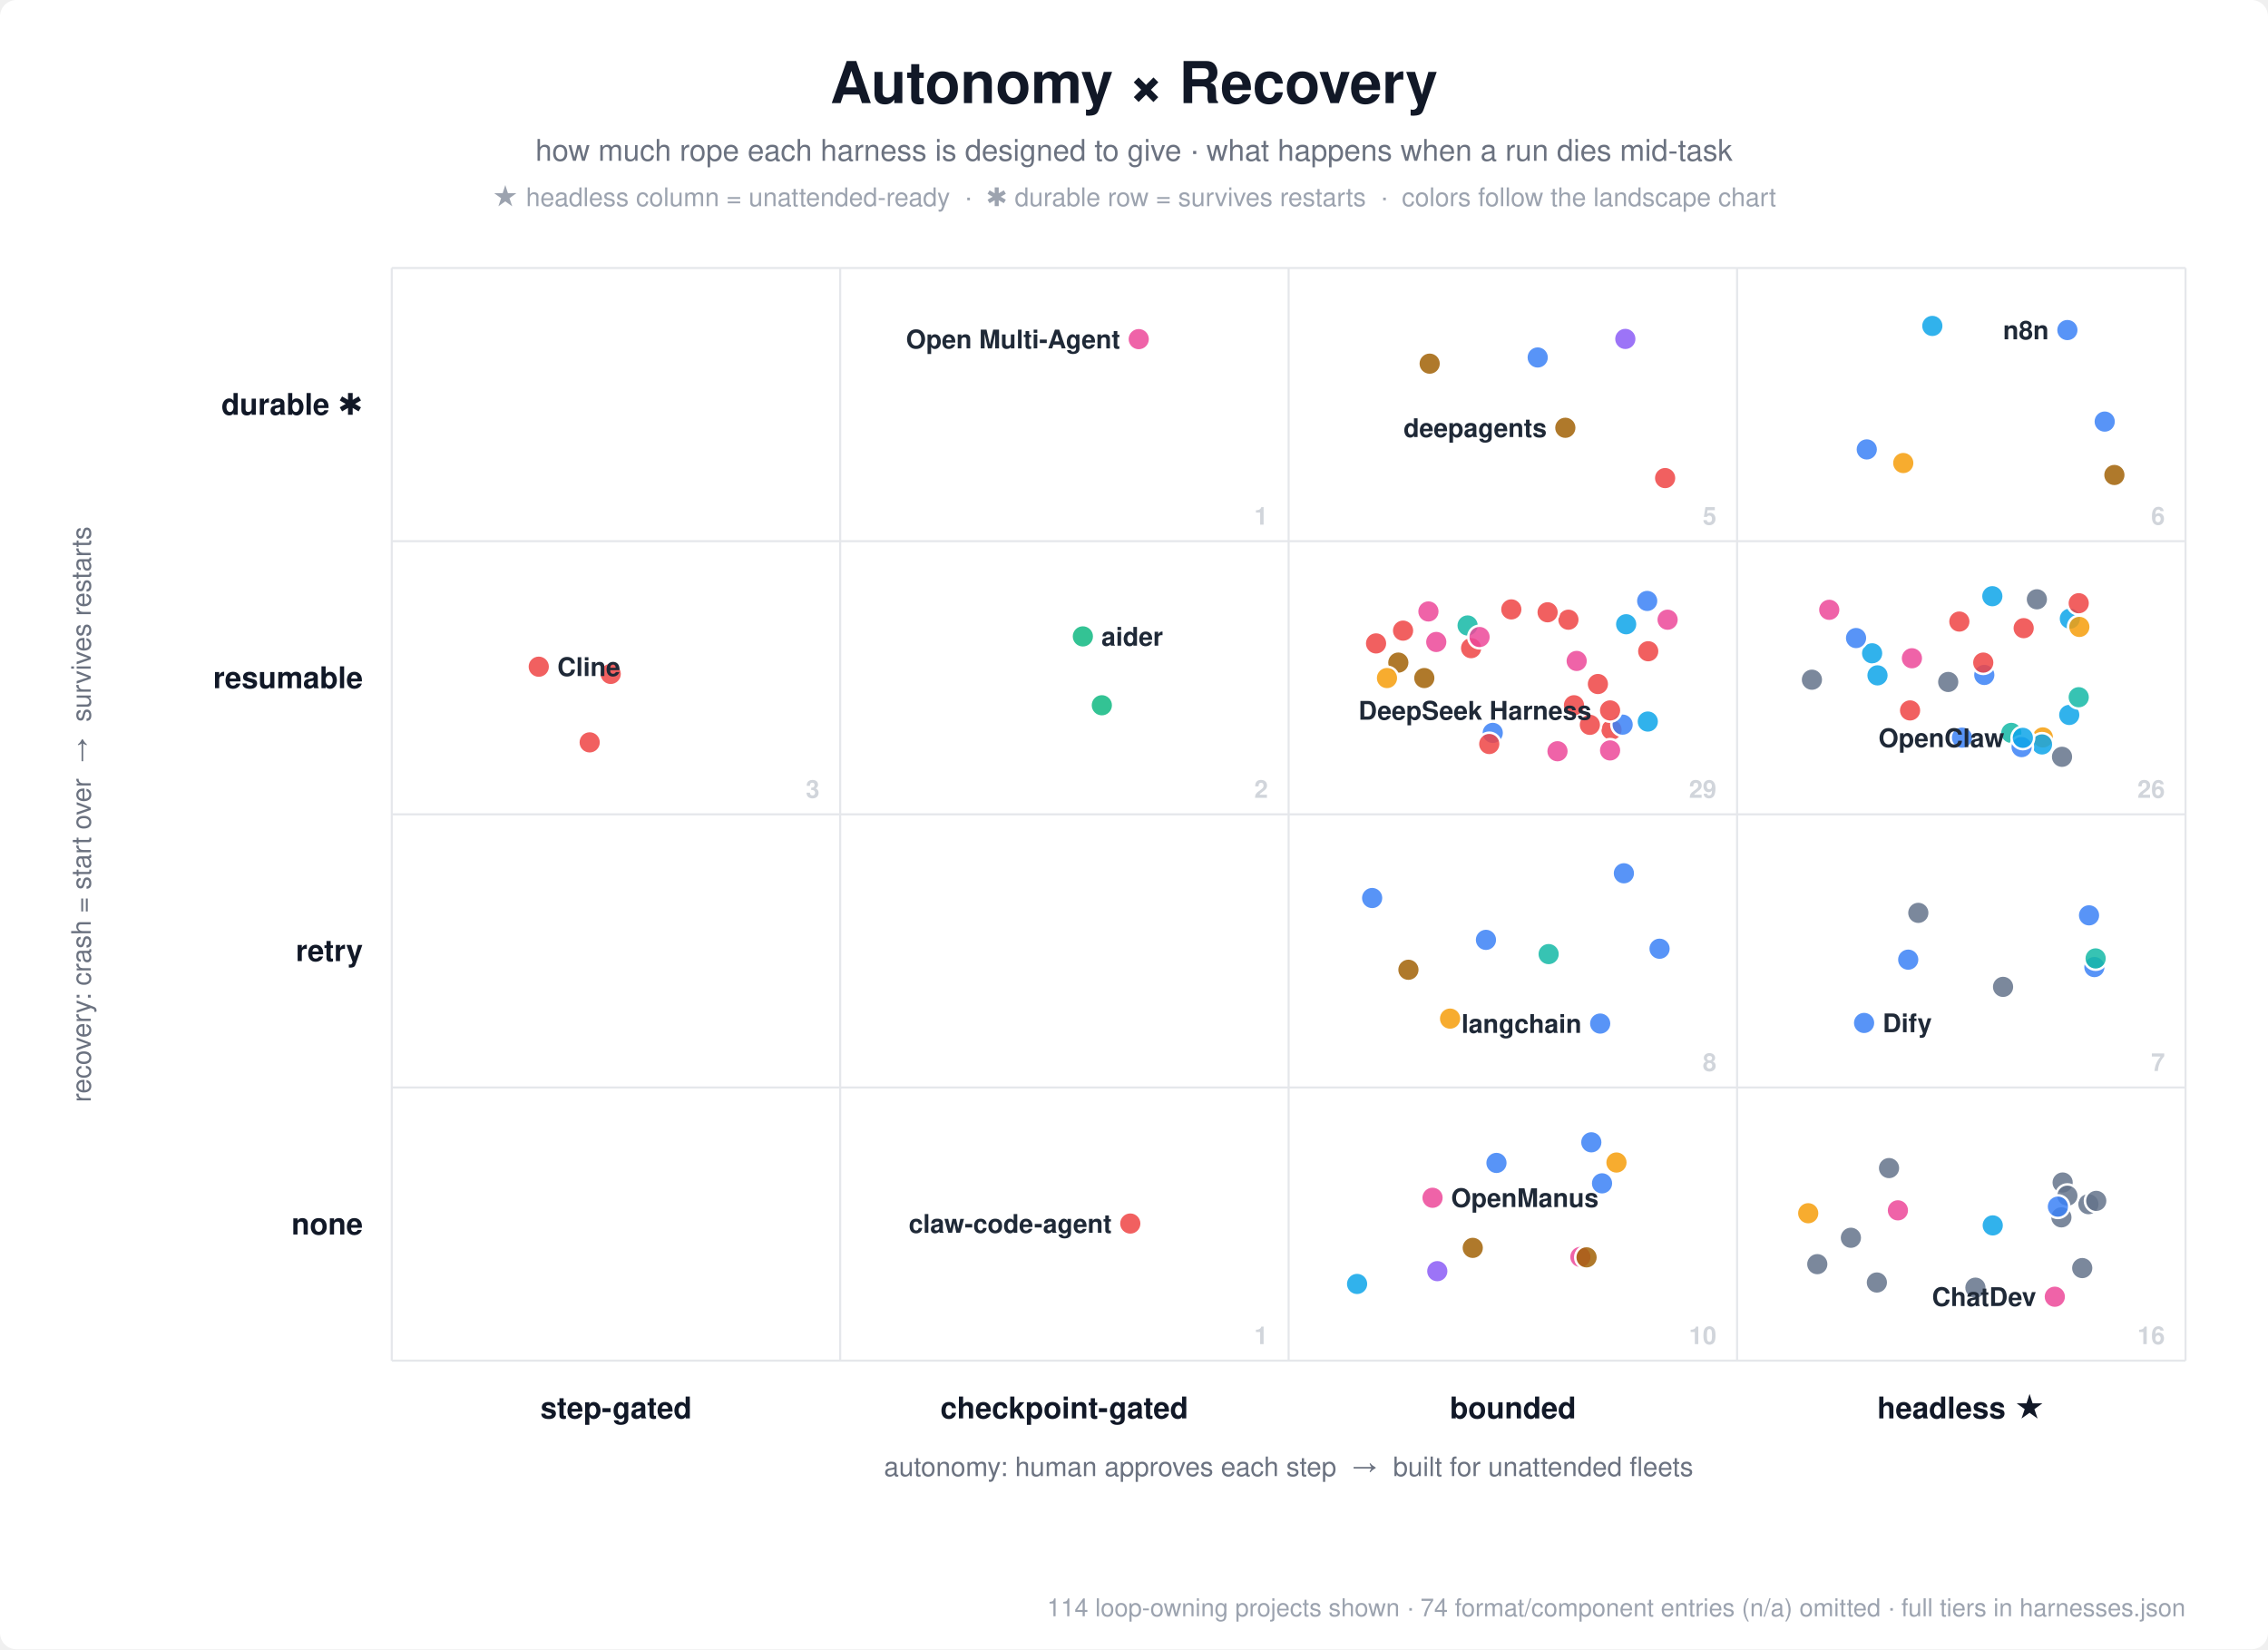
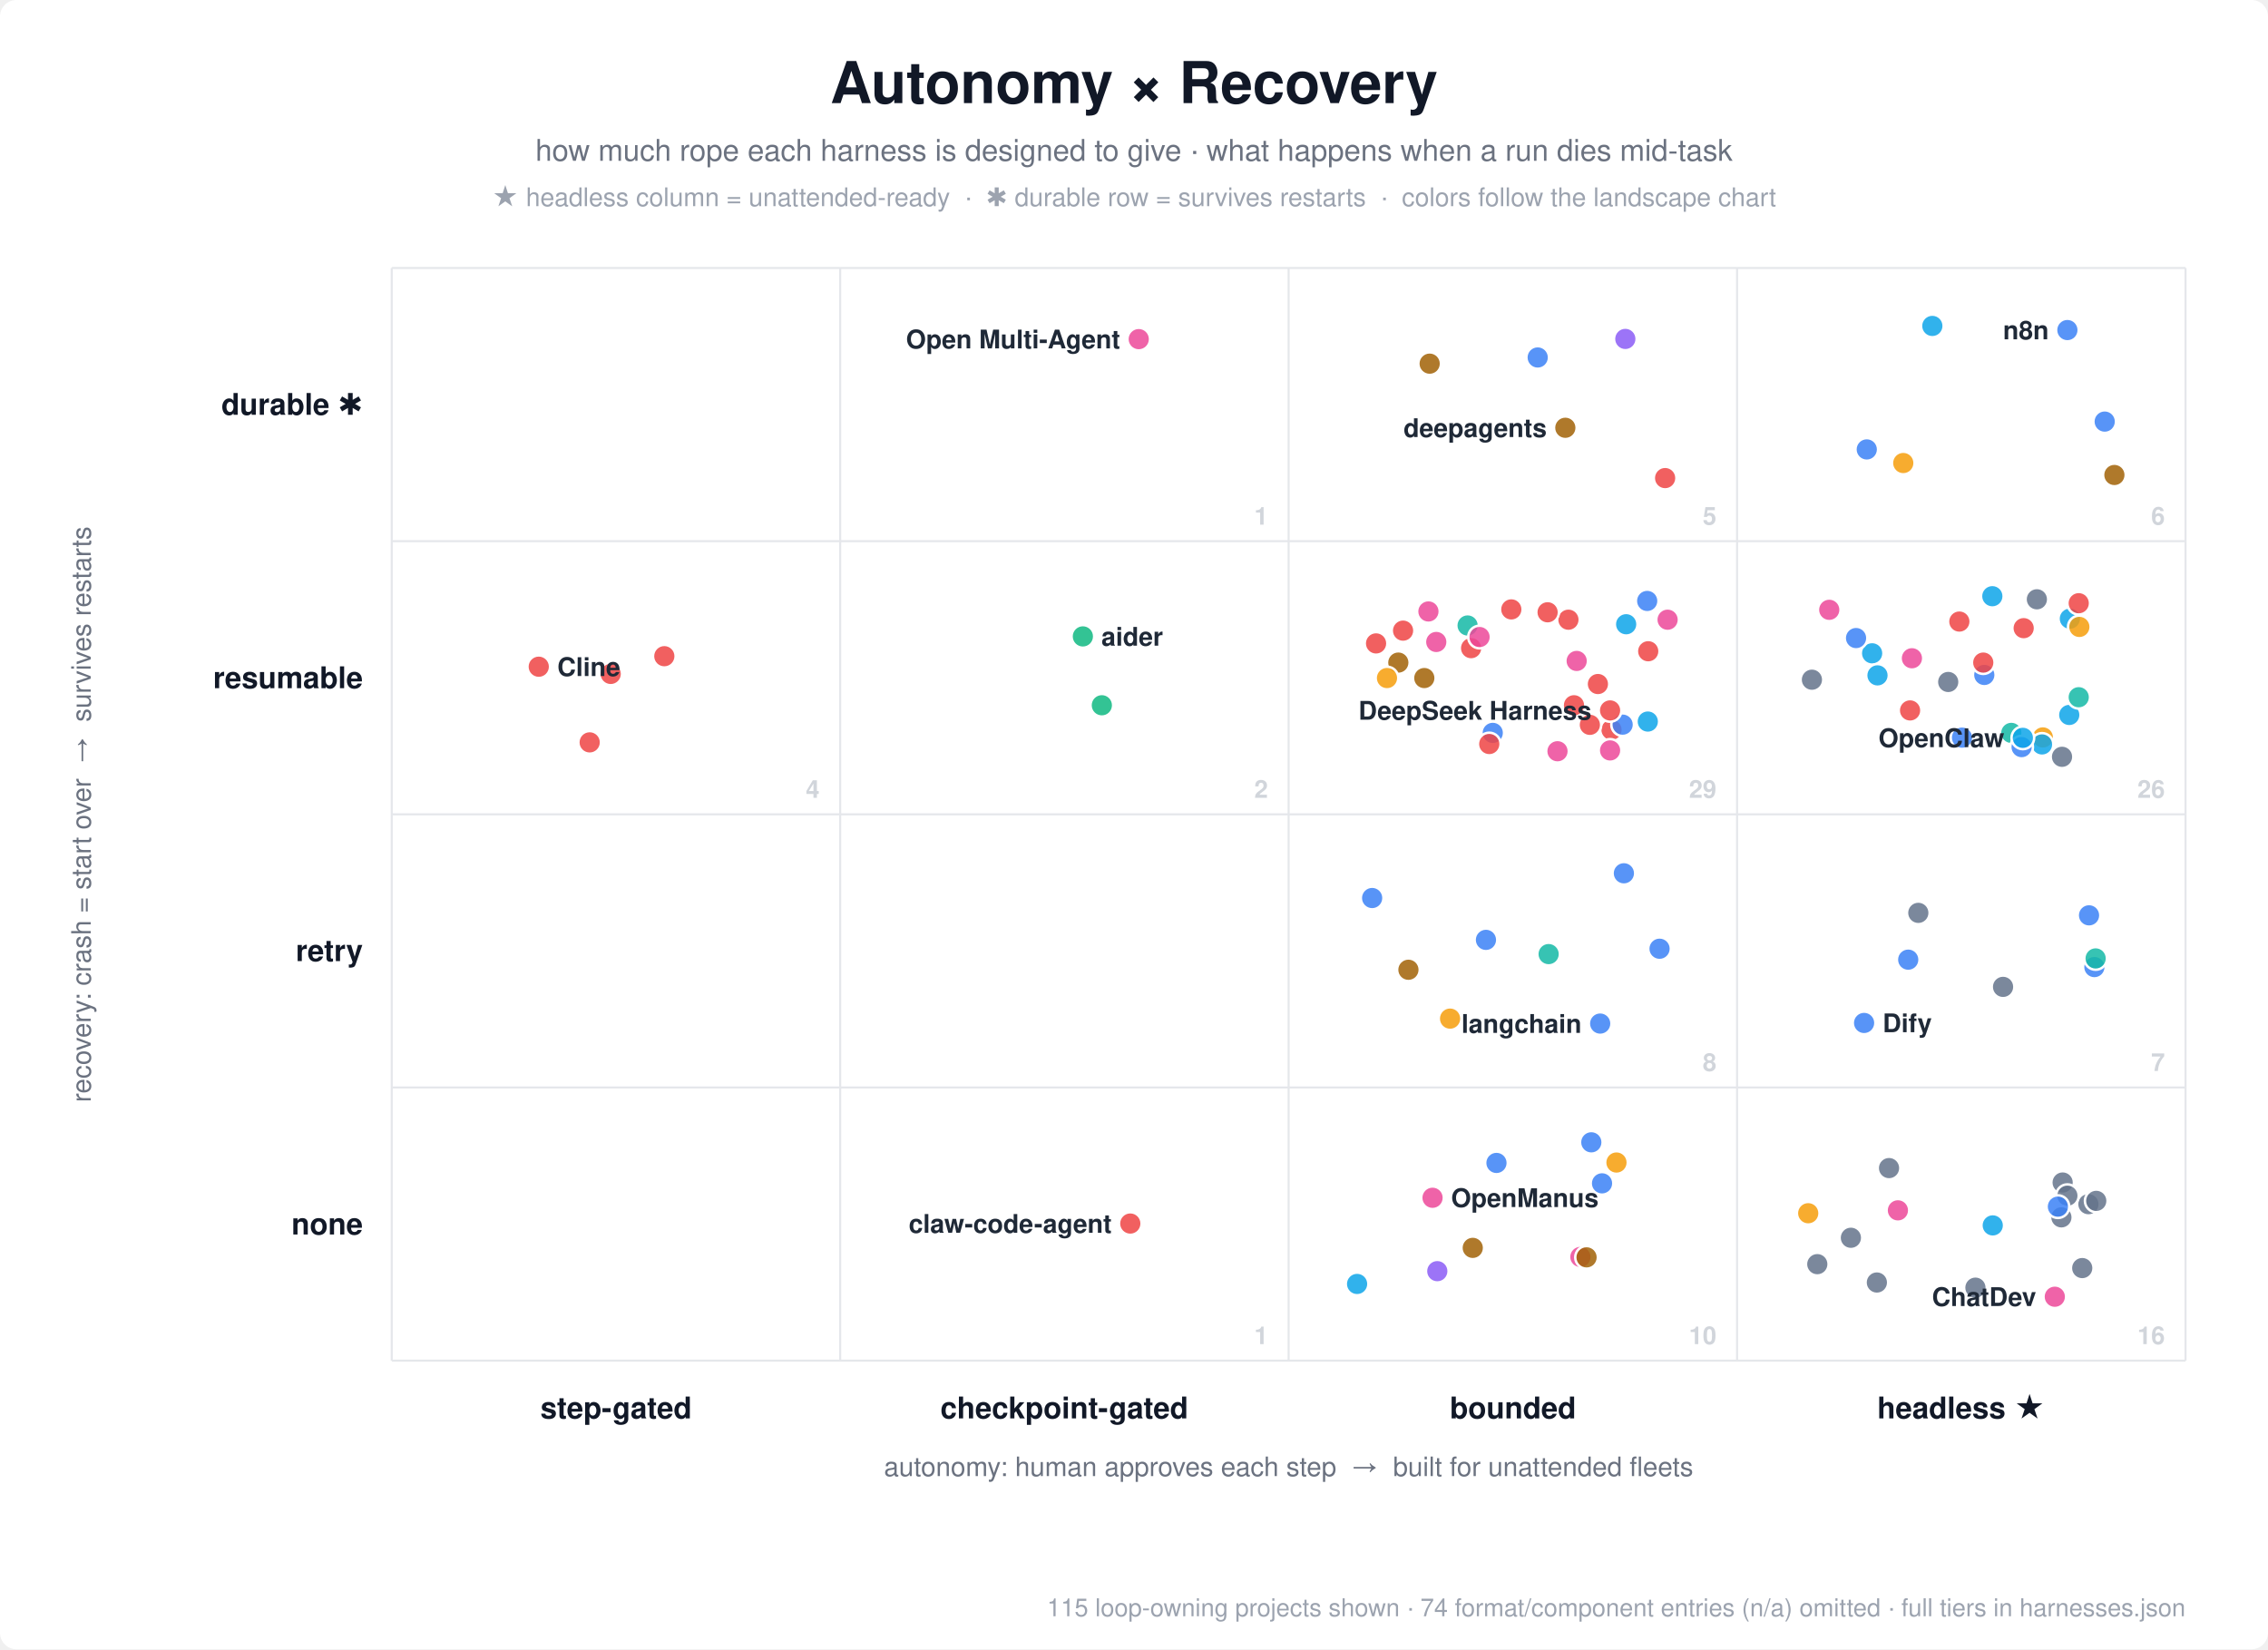
<svg xmlns="http://www.w3.org/2000/svg" viewBox="0 0 1100 800" font-family="-apple-system, 'Segoe UI', Helvetica, Arial, sans-serif">
  <rect width="1100" height="800" fill="#ffffff" rx="8" />
  <text x="550.0" y="50" text-anchor="middle" font-size="28" font-weight="700" fill="#111827">Autonomy × Recovery</text>
  <text x="550.0" y="78" text-anchor="middle" font-size="14.5" fill="#6b7280">how much rope each harness is designed to give · what happens when a run dies mid-task</text>
  <text x="550.0" y="100" text-anchor="middle" font-size="12.5" fill="#9ca3af">★ headless column = unattended-ready  ·  ✱ durable row = survives restarts  ·  colors follow the landscape chart</text>
  <line x1="190.0" y1="130" x2="190.0" y2="660" stroke="#e5e7eb" stroke-width="1" />
  <line x1="407.5" y1="130" x2="407.5" y2="660" stroke="#e5e7eb" stroke-width="1" />
  <line x1="625.0" y1="130" x2="625.0" y2="660" stroke="#e5e7eb" stroke-width="1" />
  <line x1="842.5" y1="130" x2="842.5" y2="660" stroke="#e5e7eb" stroke-width="1" />
  <line x1="1060.0" y1="130" x2="1060.0" y2="660" stroke="#e5e7eb" stroke-width="1" />
  <line x1="190" y1="130.0" x2="1060" y2="130.0" stroke="#e5e7eb" stroke-width="1" />
  <line x1="190" y1="262.5" x2="1060" y2="262.5" stroke="#e5e7eb" stroke-width="1" />
  <line x1="190" y1="395.0" x2="1060" y2="395.0" stroke="#e5e7eb" stroke-width="1" />
  <line x1="190" y1="527.5" x2="1060" y2="527.5" stroke="#e5e7eb" stroke-width="1" />
  <line x1="190" y1="660.0" x2="1060" y2="660.0" stroke="#e5e7eb" stroke-width="1" />
  <text x="298.8" y="688" text-anchor="middle" font-size="14.5" font-weight="600" fill="#111827">step-gated</text>
  <text x="516.2" y="688" text-anchor="middle" font-size="14.5" font-weight="600" fill="#111827">checkpoint-gated</text>
  <text x="733.8" y="688" text-anchor="middle" font-size="14.5" font-weight="600" fill="#111827">bounded</text>
  <text x="951.2" y="688" text-anchor="middle" font-size="14.5" font-weight="600" fill="#111827">headless ★</text>
  <text x="625.0" y="716" text-anchor="middle" font-size="13" fill="#6b7280">autonomy: human approves each step  →  built for unattended fleets</text>
  <text x="176" y="598.8" text-anchor="end" font-size="14.5" font-weight="600" fill="#111827">none</text>
  <text x="176" y="466.2" text-anchor="end" font-size="14.5" font-weight="600" fill="#111827">retry</text>
  <text x="176" y="333.8" text-anchor="end" font-size="14.5" font-weight="600" fill="#111827">resumable</text>
  <text x="176" y="201.2" text-anchor="end" font-size="14.5" font-weight="600" fill="#111827">durable ✱</text>
  <text x="44" y="395" font-size="13" fill="#6b7280" transform="rotate(-90 44 395)" text-anchor="middle">recovery: crash = start over  →  survives restarts</text>
  <text x="832.5" y="652.0" text-anchor="end" font-size="12" fill="#d1d5db" font-weight="700">10</text>
  <text x="832.5" y="254.5" text-anchor="end" font-size="12" fill="#d1d5db" font-weight="700">5</text>
  <text x="1050.0" y="387.0" text-anchor="end" font-size="12" fill="#d1d5db" font-weight="700">26</text>
  <text x="832.5" y="387.0" text-anchor="end" font-size="12" fill="#d1d5db" font-weight="700">29</text>
-   <text x="397.5" y="387.0" text-anchor="end" font-size="12" fill="#d1d5db" font-weight="700">3</text>
+   <text x="397.5" y="387.0" text-anchor="end" font-size="12" fill="#d1d5db" font-weight="700">4</text>
  <text x="615.0" y="652.0" text-anchor="end" font-size="12" fill="#d1d5db" font-weight="700">1</text>
  <text x="832.5" y="519.5" text-anchor="end" font-size="12" fill="#d1d5db" font-weight="700">8</text>
  <text x="1050.0" y="652.0" text-anchor="end" font-size="12" fill="#d1d5db" font-weight="700">16</text>
  <text x="1050.0" y="254.5" text-anchor="end" font-size="12" fill="#d1d5db" font-weight="700">6</text>
  <text x="1050.0" y="519.5" text-anchor="end" font-size="12" fill="#d1d5db" font-weight="700">7</text>
  <text x="615.0" y="254.5" text-anchor="end" font-size="12" fill="#d1d5db" font-weight="700">1</text>
  <text x="615.0" y="387.0" text-anchor="end" font-size="12" fill="#d1d5db" font-weight="700">2</text>
+   <circle cx="322.2" cy="318.3" r="5.5" fill="#ef4444" fill-opacity="0.85" stroke="#ffffff" stroke-width="1.2" />
  <circle cx="958.1" cy="624.6" r="5.5" fill="#64748b" fill-opacity="0.85" stroke="#ffffff" stroke-width="1.2" />
  <circle cx="1003.6" cy="346.8" r="5.5" fill="#0ea5e9" fill-opacity="0.85" stroke="#ffffff" stroke-width="1.2" />
  <circle cx="916.2" cy="566.6" r="5.5" fill="#64748b" fill-opacity="0.85" stroke="#ffffff" stroke-width="1.2" />
  <circle cx="897.7" cy="600.4" r="5.5" fill="#64748b" fill-opacity="0.85" stroke="#ffffff" stroke-width="1.2" />
  <circle cx="703.3" cy="494.1" r="5.5" fill="#f59e0b" fill-opacity="0.85" stroke="#ffffff" stroke-width="1.2" />
  <circle cx="1009.9" cy="615.1" r="5.5" fill="#64748b" fill-opacity="0.85" stroke="#ffffff" stroke-width="1.2" />
  <circle cx="711.8" cy="303.4" r="5.5" fill="#14b8a6" fill-opacity="0.85" stroke="#ffffff" stroke-width="1.2" />
  <circle cx="725.8" cy="564.1" r="5.5" fill="#3b82f6" fill-opacity="0.85" stroke="#ffffff" stroke-width="1.2" />
  <circle cx="807.6" cy="231.9" r="5.5" fill="#ef4444" fill-opacity="0.85" stroke="#ffffff" stroke-width="1.2" />
  <circle cx="971.5" cy="478.7" r="5.5" fill="#64748b" fill-opacity="0.85" stroke="#ffffff" stroke-width="1.2" />
  <circle cx="887.2" cy="295.8" r="5.5" fill="#ec4899" fill-opacity="0.85" stroke="#ffffff" stroke-width="1.2" />
  <circle cx="777.0" cy="574.0" r="5.5" fill="#3b82f6" fill-opacity="0.85" stroke="#ffffff" stroke-width="1.2" />
  <circle cx="975.5" cy="355.5" r="5.5" fill="#14b8a6" fill-opacity="0.85" stroke="#ffffff" stroke-width="1.2" />
  <circle cx="784.0" cy="563.9" r="5.5" fill="#f59e0b" fill-opacity="0.85" stroke="#ffffff" stroke-width="1.2" />
  <circle cx="697.1" cy="616.6" r="5.5" fill="#8b5cf6" fill-opacity="0.85" stroke="#ffffff" stroke-width="1.2" />
  <circle cx="781.6" cy="354.0" r="5.5" fill="#ef4444" fill-opacity="0.85" stroke="#ffffff" stroke-width="1.2" />
  <circle cx="548.2" cy="593.5" r="5.5" fill="#ef4444" fill-opacity="0.85" stroke="#ffffff" stroke-width="1.2" />
  <circle cx="877.0" cy="588.5" r="5.5" fill="#f59e0b" fill-opacity="0.85" stroke="#ffffff" stroke-width="1.2" />
  <circle cx="788.3" cy="164.4" r="5.5" fill="#8b5cf6" fill-opacity="0.85" stroke="#ffffff" stroke-width="1.2" />
  <circle cx="714.3" cy="605.3" r="5.5" fill="#a16207" fill-opacity="0.85" stroke="#ffffff" stroke-width="1.2" />
  <circle cx="878.8" cy="329.7" r="5.5" fill="#64748b" fill-opacity="0.85" stroke="#ffffff" stroke-width="1.2" />
  <circle cx="1012.9" cy="584.1" r="5.5" fill="#64748b" fill-opacity="0.85" stroke="#ffffff" stroke-width="1.2" />
  <circle cx="910.3" cy="622.1" r="5.5" fill="#64748b" fill-opacity="0.85" stroke="#ffffff" stroke-width="1.2" />
  <circle cx="930.4" cy="442.8" r="5.5" fill="#64748b" fill-opacity="0.85" stroke="#ffffff" stroke-width="1.2" />
  <circle cx="881.4" cy="613.2" r="5.5" fill="#64748b" fill-opacity="0.85" stroke="#ffffff" stroke-width="1.2" />
  <circle cx="1016.7" cy="582.5" r="5.5" fill="#64748b" fill-opacity="0.85" stroke="#ffffff" stroke-width="1.2" />
  <circle cx="764.7" cy="320.6" r="5.5" fill="#ec4899" fill-opacity="0.85" stroke="#ffffff" stroke-width="1.2" />
  <circle cx="1000.4" cy="573.6" r="5.5" fill="#64748b" fill-opacity="0.85" stroke="#ffffff" stroke-width="1.2" />
  <circle cx="713.5" cy="314.4" r="5.5" fill="#ef4444" fill-opacity="0.85" stroke="#ffffff" stroke-width="1.2" />
  <circle cx="658.2" cy="622.8" r="5.5" fill="#0ea5e9" fill-opacity="0.85" stroke="#ffffff" stroke-width="1.2" />
  <circle cx="733.0" cy="295.6" r="5.5" fill="#ef4444" fill-opacity="0.85" stroke="#ffffff" stroke-width="1.2" />
  <circle cx="1003.9" cy="300.1" r="5.5" fill="#0ea5e9" fill-opacity="0.85" stroke="#ffffff" stroke-width="1.2" />
  <circle cx="1002.7" cy="580.0" r="5.5" fill="#64748b" fill-opacity="0.85" stroke="#ffffff" stroke-width="1.2" />
  <circle cx="1000.1" cy="367.1" r="5.5" fill="#64748b" fill-opacity="0.85" stroke="#ffffff" stroke-width="1.2" />
  <circle cx="798.9" cy="291.5" r="5.5" fill="#3b82f6" fill-opacity="0.85" stroke="#ffffff" stroke-width="1.2" />
  <circle cx="999.8" cy="590.5" r="5.5" fill="#64748b" fill-opacity="0.85" stroke="#ffffff" stroke-width="1.2" />
  <circle cx="678.2" cy="321.4" r="5.5" fill="#a16207" fill-opacity="0.85" stroke="#ffffff" stroke-width="1.2" />
  <circle cx="787.6" cy="423.6" r="5.5" fill="#3b82f6" fill-opacity="0.85" stroke="#ffffff" stroke-width="1.2" />
  <circle cx="998.1" cy="585.3" r="5.5" fill="#3b82f6" fill-opacity="0.85" stroke="#ffffff" stroke-width="1.2" />
  <circle cx="1025.5" cy="230.4" r="5.5" fill="#a16207" fill-opacity="0.85" stroke="#ffffff" stroke-width="1.2" />
  <circle cx="920.5" cy="587.1" r="5.5" fill="#ec4899" fill-opacity="0.85" stroke="#ffffff" stroke-width="1.2" />
  <circle cx="987.9" cy="290.7" r="5.5" fill="#64748b" fill-opacity="0.85" stroke="#ffffff" stroke-width="1.2" />
  <circle cx="923.1" cy="224.6" r="5.5" fill="#f59e0b" fill-opacity="0.85" stroke="#ffffff" stroke-width="1.2" />
  <circle cx="552.3" cy="164.5" r="5.5" fill="#ec4899" fill-opacity="0.85" stroke="#ffffff" stroke-width="1.2" />
  <circle cx="724.0" cy="355.5" r="5.5" fill="#3b82f6" fill-opacity="0.85" stroke="#ffffff" stroke-width="1.2" />
  <circle cx="1015.8" cy="469.1" r="5.5" fill="#3b82f6" fill-opacity="0.85" stroke="#ffffff" stroke-width="1.2" />
  <circle cx="1016.4" cy="464.9" r="5.5" fill="#14b8a6" fill-opacity="0.85" stroke="#ffffff" stroke-width="1.2" />
  <circle cx="990.8" cy="357.7" r="5.5" fill="#f59e0b" fill-opacity="0.85" stroke="#ffffff" stroke-width="1.2" />
  <circle cx="690.8" cy="328.9" r="5.5" fill="#a16207" fill-opacity="0.85" stroke="#ffffff" stroke-width="1.2" />
  <circle cx="696.6" cy="311.4" r="5.5" fill="#ec4899" fill-opacity="0.85" stroke="#ffffff" stroke-width="1.2" />
  <circle cx="766.5" cy="609.7" r="5.5" fill="#ec4899" fill-opacity="0.85" stroke="#ffffff" stroke-width="1.2" />
  <circle cx="808.8" cy="300.6" r="5.5" fill="#ec4899" fill-opacity="0.85" stroke="#ffffff" stroke-width="1.2" />
  <circle cx="672.7" cy="328.9" r="5.5" fill="#f59e0b" fill-opacity="0.85" stroke="#ffffff" stroke-width="1.2" />
  <circle cx="966.5" cy="594.4" r="5.5" fill="#0ea5e9" fill-opacity="0.85" stroke="#ffffff" stroke-width="1.2" />
  <circle cx="717.6" cy="309.0" r="5.5" fill="#ec4899" fill-opacity="0.85" stroke="#ffffff" stroke-width="1.2" />
  <circle cx="951.6" cy="357.8" r="5.5" fill="#3b82f6" fill-opacity="0.85" stroke="#ffffff" stroke-width="1.2" />
  <circle cx="937.2" cy="158.1" r="5.5" fill="#0ea5e9" fill-opacity="0.85" stroke="#ffffff" stroke-width="1.2" />
  <circle cx="799.2" cy="350.0" r="5.5" fill="#0ea5e9" fill-opacity="0.85" stroke="#ffffff" stroke-width="1.2" />
  <circle cx="944.9" cy="330.8" r="5.5" fill="#64748b" fill-opacity="0.85" stroke="#ffffff" stroke-width="1.2" />
  <circle cx="990.4" cy="361.1" r="5.5" fill="#0ea5e9" fill-opacity="0.85" stroke="#ffffff" stroke-width="1.2" />
  <circle cx="788.7" cy="302.8" r="5.5" fill="#0ea5e9" fill-opacity="0.85" stroke="#ffffff" stroke-width="1.2" />
  <circle cx="1008.5" cy="304.1" r="5.5" fill="#f59e0b" fill-opacity="0.85" stroke="#ffffff" stroke-width="1.2" />
  <circle cx="693.4" cy="176.4" r="5.5" fill="#a16207" fill-opacity="0.85" stroke="#ffffff" stroke-width="1.2" />
  <circle cx="980.5" cy="362.4" r="5.5" fill="#3b82f6" fill-opacity="0.85" stroke="#ffffff" stroke-width="1.2" />
  <circle cx="962.4" cy="327.4" r="5.5" fill="#3b82f6" fill-opacity="0.85" stroke="#ffffff" stroke-width="1.2" />
  <circle cx="926.4" cy="344.6" r="5.5" fill="#ef4444" fill-opacity="0.85" stroke="#ffffff" stroke-width="1.2" />
  <circle cx="296.2" cy="326.9" r="5.5" fill="#ef4444" fill-opacity="0.85" stroke="#ffffff" stroke-width="1.2" />
  <circle cx="905.4" cy="218.0" r="5.5" fill="#3b82f6" fill-opacity="0.85" stroke="#ffffff" stroke-width="1.2" />
  <circle cx="771.8" cy="554.1" r="5.5" fill="#3b82f6" fill-opacity="0.85" stroke="#ffffff" stroke-width="1.2" />
  <circle cx="667.4" cy="312.1" r="5.5" fill="#ef4444" fill-opacity="0.85" stroke="#ffffff" stroke-width="1.2" />
  <circle cx="683.1" cy="470.4" r="5.5" fill="#a16207" fill-opacity="0.85" stroke="#ffffff" stroke-width="1.2" />
  <circle cx="286.0" cy="360.1" r="5.5" fill="#ef4444" fill-opacity="0.85" stroke="#ffffff" stroke-width="1.2" />
  <circle cx="961.9" cy="321.4" r="5.5" fill="#ef4444" fill-opacity="0.85" stroke="#ffffff" stroke-width="1.2" />
  <circle cx="720.7" cy="455.9" r="5.5" fill="#3b82f6" fill-opacity="0.85" stroke="#ffffff" stroke-width="1.2" />
  <circle cx="760.7" cy="300.6" r="5.5" fill="#ef4444" fill-opacity="0.85" stroke="#ffffff" stroke-width="1.2" />
  <circle cx="799.4" cy="315.9" r="5.5" fill="#ef4444" fill-opacity="0.85" stroke="#ffffff" stroke-width="1.2" />
  <circle cx="745.8" cy="173.4" r="5.5" fill="#3b82f6" fill-opacity="0.85" stroke="#ffffff" stroke-width="1.2" />
  <circle cx="769.5" cy="609.9" r="5.5" fill="#a16207" fill-opacity="0.85" stroke="#ffffff" stroke-width="1.2" />
  <circle cx="692.8" cy="296.6" r="5.5" fill="#ec4899" fill-opacity="0.85" stroke="#ffffff" stroke-width="1.2" />
  <circle cx="751.1" cy="462.8" r="5.5" fill="#14b8a6" fill-opacity="0.85" stroke="#ffffff" stroke-width="1.2" />
  <circle cx="759.2" cy="207.5" r="5.5" fill="#a16207" fill-opacity="0.85" stroke="#ffffff" stroke-width="1.2" />
  <circle cx="996.6" cy="629.0" r="5.5" fill="#ec4899" fill-opacity="0.85" stroke="#ffffff" stroke-width="1.2" />
  <circle cx="534.4" cy="342.1" r="5.5" fill="#10b981" fill-opacity="0.85" stroke="#ffffff" stroke-width="1.2" />
  <circle cx="908.0" cy="316.9" r="5.5" fill="#0ea5e9" fill-opacity="0.85" stroke="#ffffff" stroke-width="1.2" />
  <circle cx="722.3" cy="360.9" r="5.5" fill="#ef4444" fill-opacity="0.85" stroke="#ffffff" stroke-width="1.2" />
  <circle cx="763.4" cy="342.1" r="5.5" fill="#ef4444" fill-opacity="0.85" stroke="#ffffff" stroke-width="1.2" />
  <circle cx="787.0" cy="351.5" r="5.5" fill="#3b82f6" fill-opacity="0.85" stroke="#ffffff" stroke-width="1.2" />
  <circle cx="1020.8" cy="204.5" r="5.5" fill="#3b82f6" fill-opacity="0.85" stroke="#ffffff" stroke-width="1.2" />
  <circle cx="525.2" cy="308.7" r="5.5" fill="#10b981" fill-opacity="0.85" stroke="#ffffff" stroke-width="1.2" />
  <circle cx="665.5" cy="435.6" r="5.5" fill="#3b82f6" fill-opacity="0.85" stroke="#ffffff" stroke-width="1.2" />
  <circle cx="925.5" cy="465.5" r="5.5" fill="#3b82f6" fill-opacity="0.85" stroke="#ffffff" stroke-width="1.2" />
  <circle cx="1008.2" cy="292.6" r="5.5" fill="#ef4444" fill-opacity="0.85" stroke="#ffffff" stroke-width="1.2" />
  <circle cx="694.8" cy="581.0" r="5.5" fill="#ec4899" fill-opacity="0.85" stroke="#ffffff" stroke-width="1.2" />
  <circle cx="780.9" cy="364.0" r="5.5" fill="#ec4899" fill-opacity="0.85" stroke="#ffffff" stroke-width="1.2" />
  <circle cx="755.4" cy="364.4" r="5.5" fill="#ec4899" fill-opacity="0.85" stroke="#ffffff" stroke-width="1.2" />
  <circle cx="966.3" cy="289.2" r="5.5" fill="#0ea5e9" fill-opacity="0.85" stroke="#ffffff" stroke-width="1.2" />
  <circle cx="680.5" cy="305.9" r="5.5" fill="#ef4444" fill-opacity="0.85" stroke="#ffffff" stroke-width="1.2" />
  <circle cx="927.3" cy="319.3" r="5.5" fill="#ec4899" fill-opacity="0.85" stroke="#ffffff" stroke-width="1.2" />
  <circle cx="261.3" cy="323.4" r="5.5" fill="#ef4444" fill-opacity="0.85" stroke="#ffffff" stroke-width="1.2" />
  <circle cx="1008.2" cy="338.2" r="5.5" fill="#14b8a6" fill-opacity="0.85" stroke="#ffffff" stroke-width="1.2" />
  <circle cx="950.3" cy="301.5" r="5.5" fill="#ef4444" fill-opacity="0.85" stroke="#ffffff" stroke-width="1.2" />
  <circle cx="775.0" cy="331.8" r="5.5" fill="#ef4444" fill-opacity="0.85" stroke="#ffffff" stroke-width="1.2" />
  <circle cx="804.9" cy="460.2" r="5.5" fill="#3b82f6" fill-opacity="0.85" stroke="#ffffff" stroke-width="1.2" />
  <circle cx="771.1" cy="351.6" r="5.5" fill="#ef4444" fill-opacity="0.85" stroke="#ffffff" stroke-width="1.2" />
  <circle cx="750.6" cy="297.0" r="5.5" fill="#ef4444" fill-opacity="0.85" stroke="#ffffff" stroke-width="1.2" />
  <circle cx="776.1" cy="496.5" r="5.5" fill="#3b82f6" fill-opacity="0.85" stroke="#ffffff" stroke-width="1.2" />
  <circle cx="1013.2" cy="444.0" r="5.5" fill="#3b82f6" fill-opacity="0.85" stroke="#ffffff" stroke-width="1.2" />
  <circle cx="904.1" cy="496.2" r="5.5" fill="#3b82f6" fill-opacity="0.85" stroke="#ffffff" stroke-width="1.2" />
  <circle cx="900.2" cy="309.5" r="5.5" fill="#3b82f6" fill-opacity="0.85" stroke="#ffffff" stroke-width="1.2" />
  <circle cx="1002.7" cy="160.1" r="5.5" fill="#3b82f6" fill-opacity="0.85" stroke="#ffffff" stroke-width="1.2" />
  <circle cx="981.5" cy="304.7" r="5.5" fill="#ef4444" fill-opacity="0.85" stroke="#ffffff" stroke-width="1.2" />
  <circle cx="910.6" cy="327.6" r="5.5" fill="#0ea5e9" fill-opacity="0.85" stroke="#ffffff" stroke-width="1.2" />
  <circle cx="780.9" cy="344.6" r="5.5" fill="#ef4444" fill-opacity="0.85" stroke="#ffffff" stroke-width="1.2" />
  <circle cx="981.1" cy="357.9" r="5.5" fill="#0ea5e9" fill-opacity="0.85" stroke="#ffffff" stroke-width="1.2" />
  <text x="703.8" y="585.5" text-anchor="start" font-size="12.5" font-weight="600" fill="#1f2937">OpenManus</text>
  <text x="750.2" y="212.0" text-anchor="end" font-size="12.5" font-weight="600" fill="#1f2937">deepagents</text>
  <text x="972.1" y="362.4" text-anchor="end" font-size="12.5" font-weight="600" fill="#1f2937">OpenClaw</text>
  <text x="771.9" y="349.1" text-anchor="end" font-size="12.5" font-weight="600" fill="#1f2937">DeepSeek Harness</text>
  <text x="270.3" y="327.9" text-anchor="start" font-size="12.5" font-weight="600" fill="#1f2937">Cline</text>
  <text x="539.2" y="598.0" text-anchor="end" font-size="12.5" font-weight="600" fill="#1f2937">claw-code-agent</text>
  <text x="767.1" y="501.0" text-anchor="end" font-size="12.5" font-weight="600" fill="#1f2937">langchain</text>
  <text x="987.6" y="633.5" text-anchor="end" font-size="12.5" font-weight="600" fill="#1f2937">ChatDev</text>
  <text x="993.7" y="164.6" text-anchor="end" font-size="12.5" font-weight="600" fill="#1f2937">n8n</text>
  <text x="913.1" y="500.7" text-anchor="start" font-size="12.5" font-weight="600" fill="#1f2937">Dify</text>
  <text x="543.3" y="169.0" text-anchor="end" font-size="12.5" font-weight="600" fill="#1f2937">Open Multi-Agent</text>
  <text x="534.2" y="313.2" text-anchor="start" font-size="12.5" font-weight="600" fill="#1f2937">aider</text>
-   <text x="1060" y="784" text-anchor="end" font-size="12" fill="#9ca3af">114 loop-owning projects shown · 74 format/component entries (n/a) omitted · full tiers in harnesses.json</text>
+   <text x="1060" y="784" text-anchor="end" font-size="12" fill="#9ca3af">115 loop-owning projects shown · 74 format/component entries (n/a) omitted · full tiers in harnesses.json</text>
</svg>
